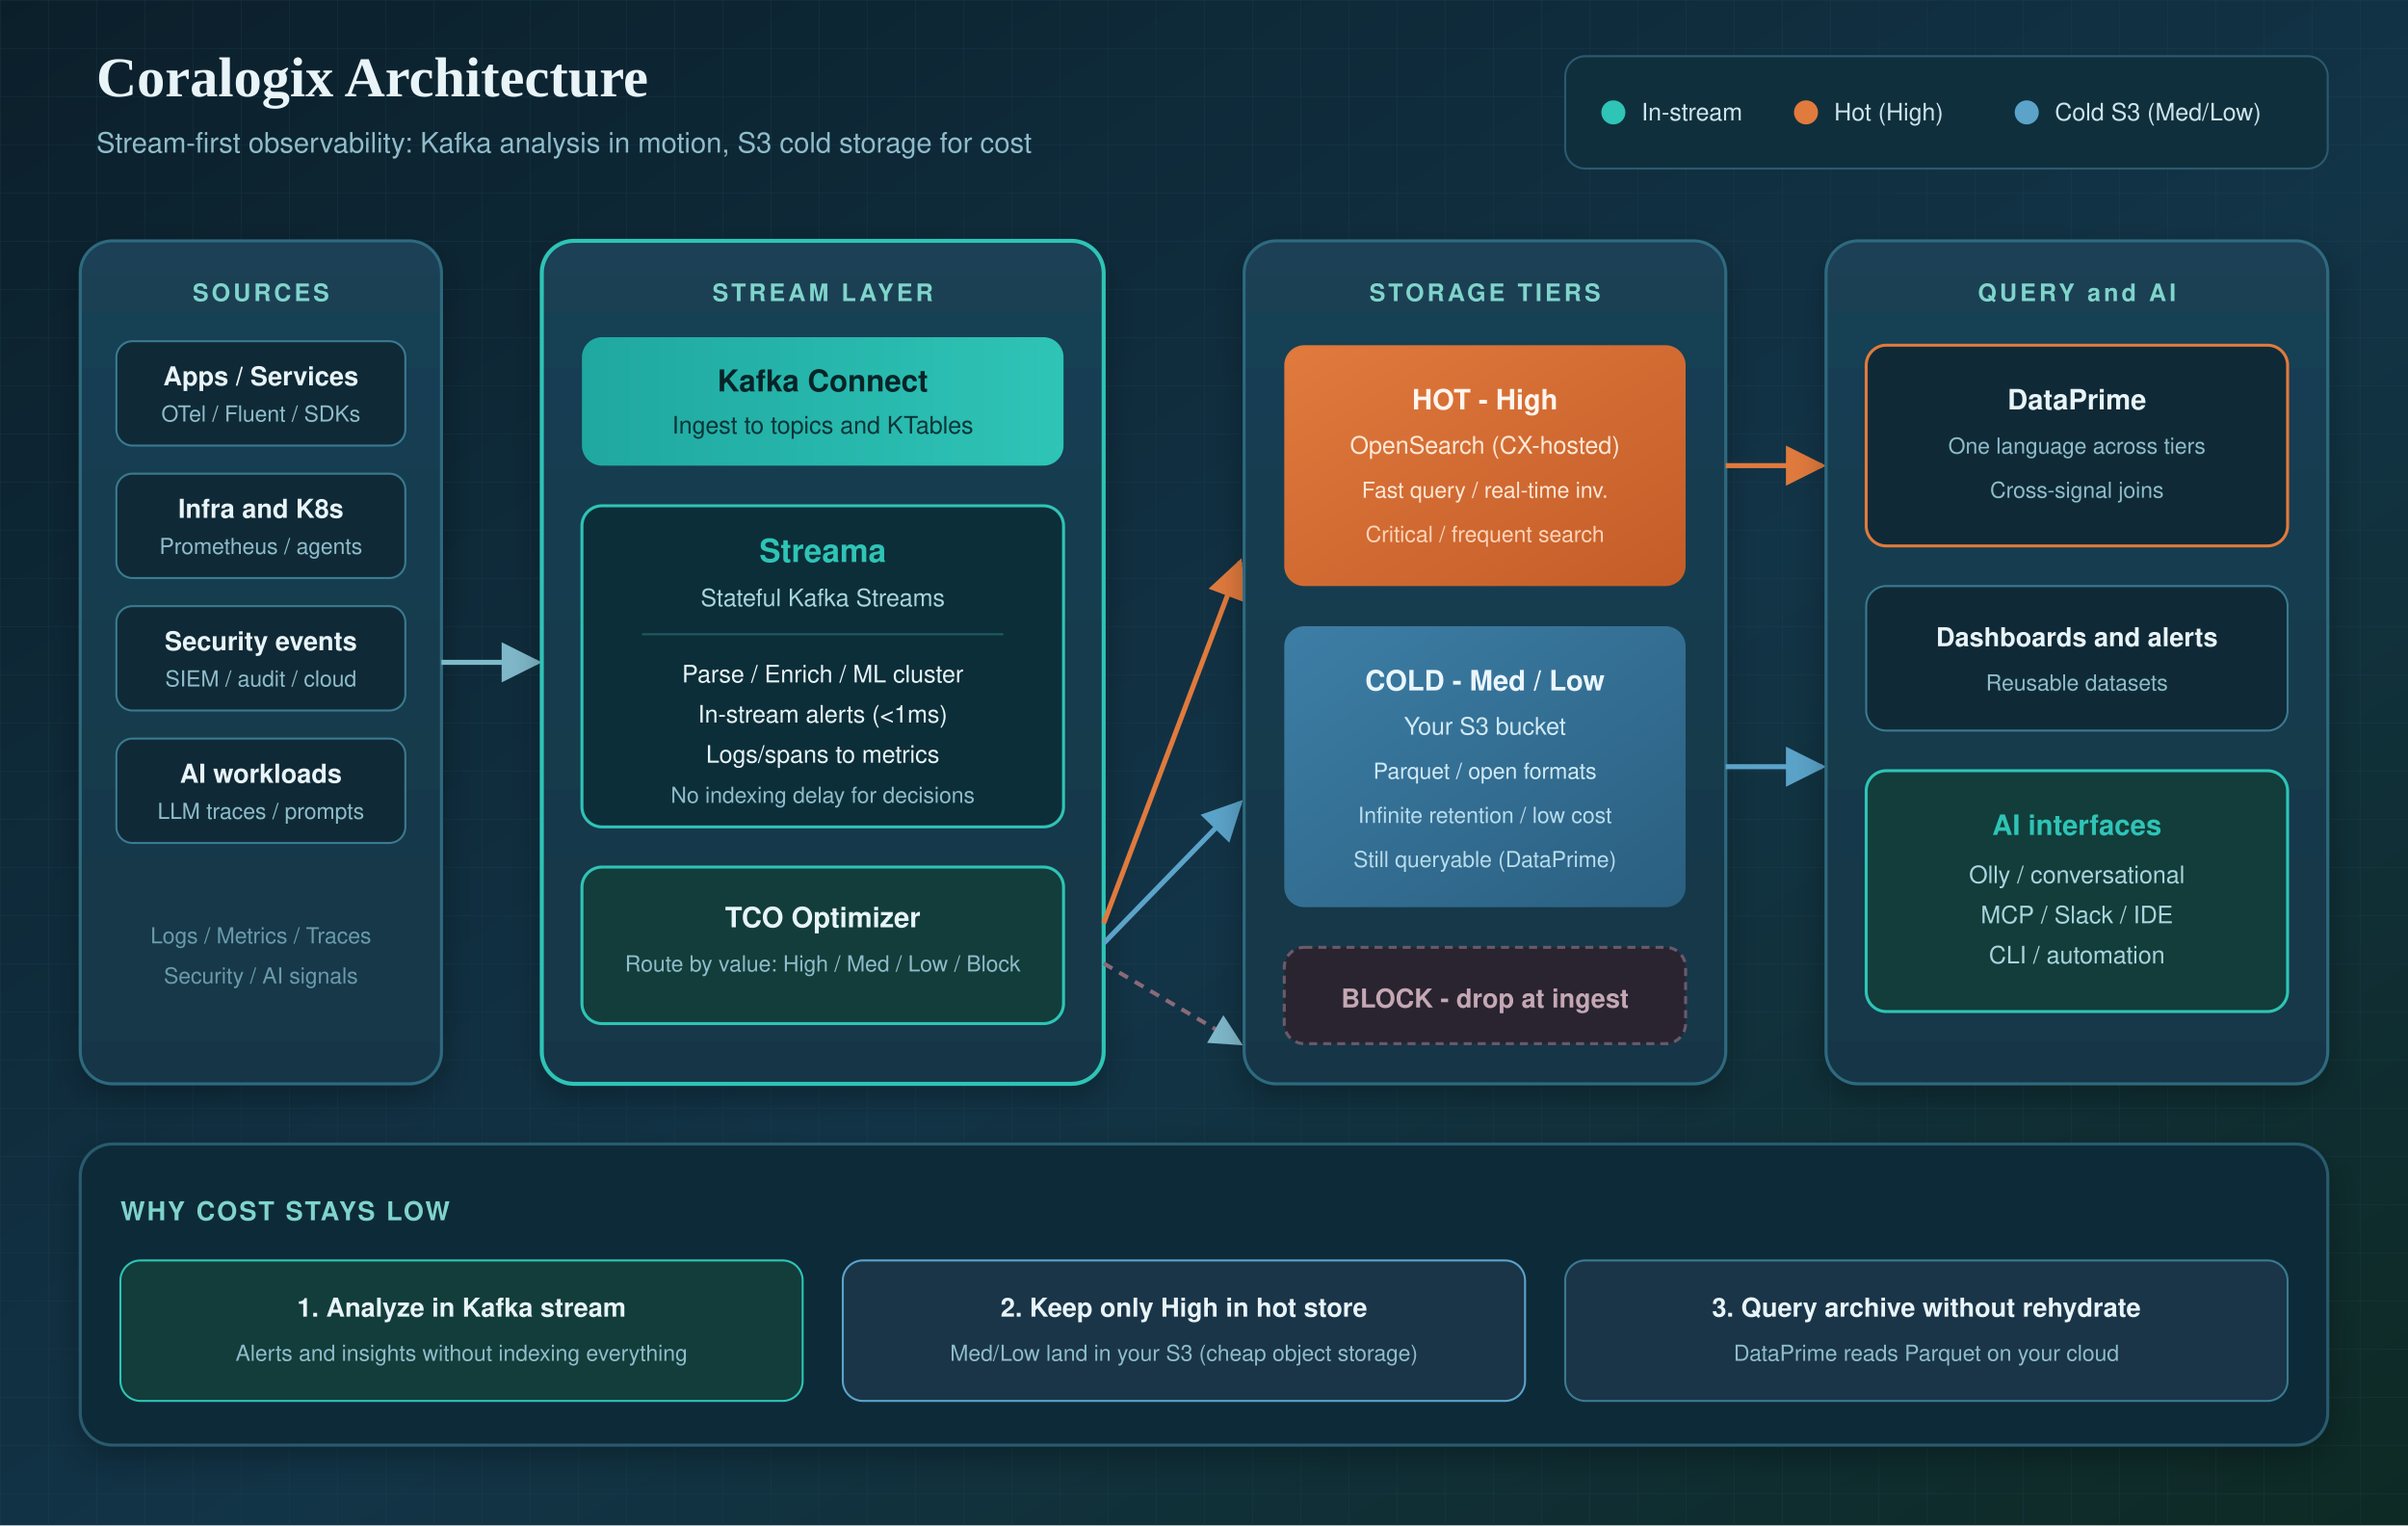
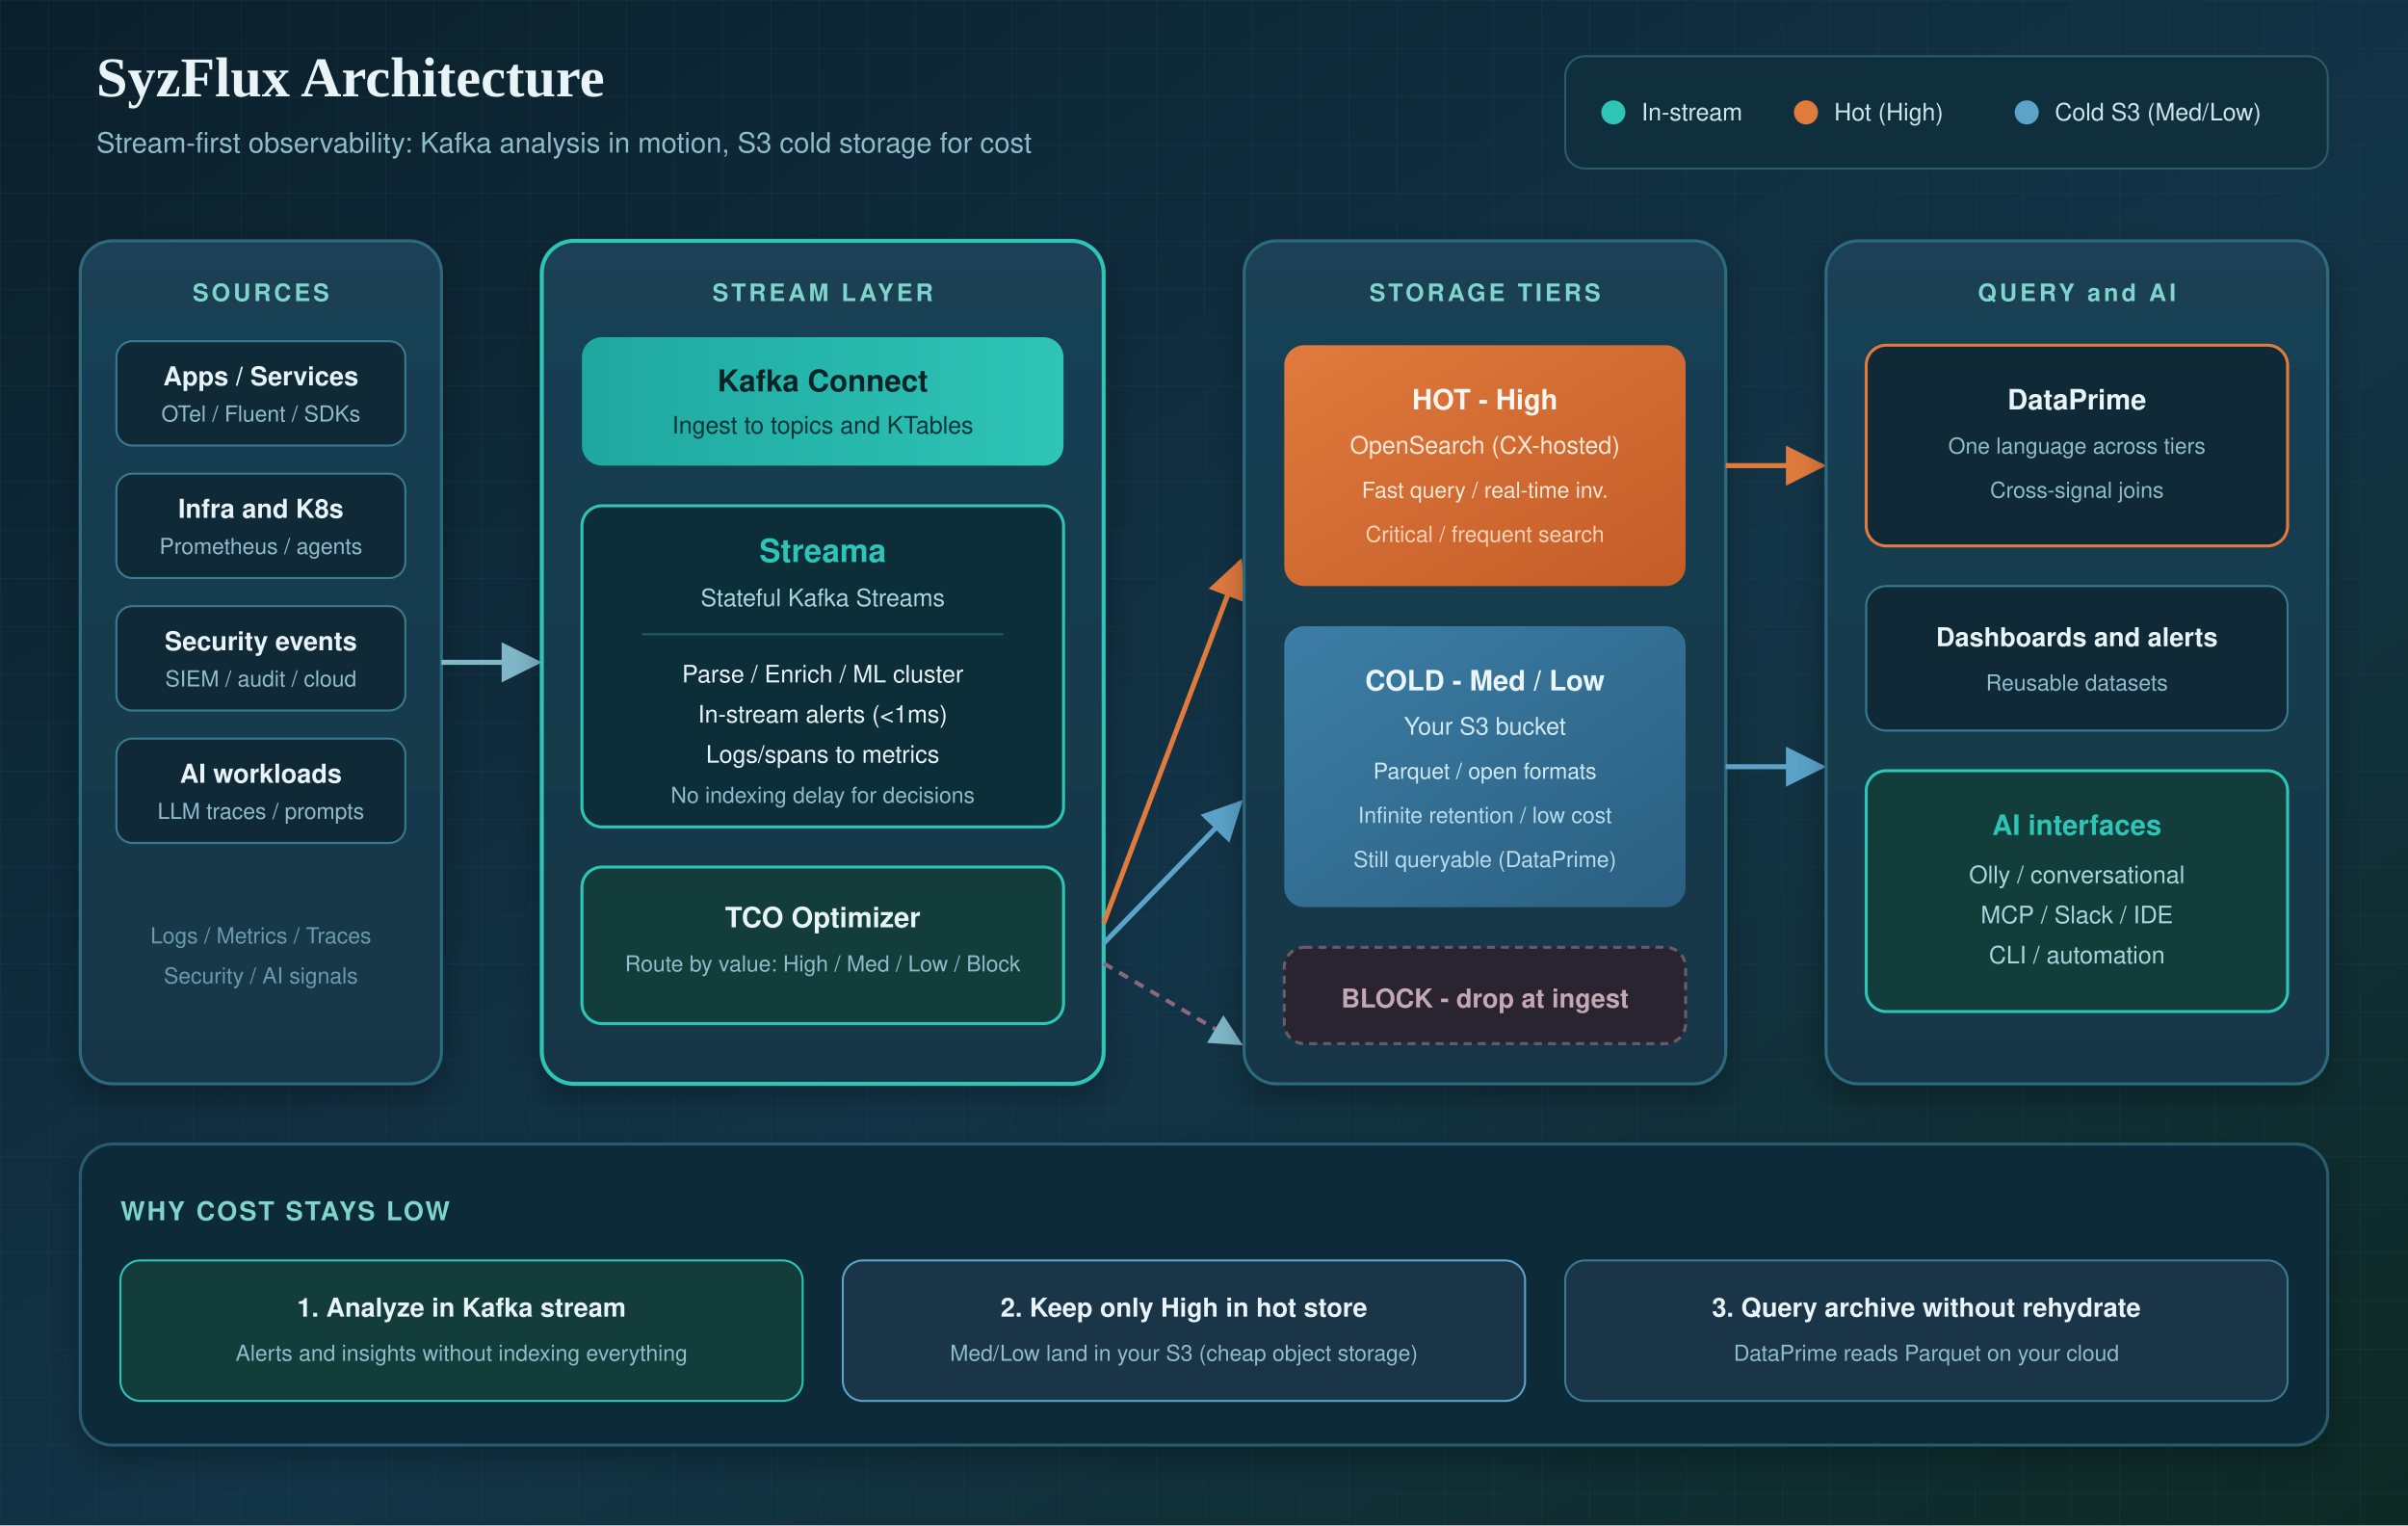
<svg xmlns="http://www.w3.org/2000/svg" viewBox="0 0 1200 760" role="img" aria-labelledby="title desc">
  <defs>
    <linearGradient id="bg" x1="0" y1="0" x2="1" y2="1">
      <stop offset="0%" stop-color="#0B1F2A" />
      <stop offset="55%" stop-color="#123447" />
      <stop offset="100%" stop-color="#0E2A24" />
    </linearGradient>
    <linearGradient id="panel" x1="0" y1="0" x2="0" y2="1">
      <stop offset="0%" stop-color="#1A4054" />
      <stop offset="100%" stop-color="#143647" />
    </linearGradient>
    <linearGradient id="stream" x1="0" y1="0" x2="1" y2="0">
      <stop offset="0%" stop-color="#1FA8A0" />
      <stop offset="100%" stop-color="#2EC4B6" />
    </linearGradient>
    <linearGradient id="hot" x1="0" y1="0" x2="1" y2="1">
      <stop offset="0%" stop-color="#E07A3D" />
      <stop offset="100%" stop-color="#C45C28" />
    </linearGradient>
    <linearGradient id="cold" x1="0" y1="0" x2="1" y2="1">
      <stop offset="0%" stop-color="#3D7EA6" />
      <stop offset="100%" stop-color="#2A5F80" />
    </linearGradient>
    <marker id="arrow" viewBox="0 0 10 10" refX="9" refY="5" markerWidth="8" markerHeight="8" orient="auto-start-reverse">
      <path d="M 0 0 L 10 5 L 0 10 z" fill="#7FB8C9" />
    </marker>
    <marker id="arrowHot" viewBox="0 0 10 10" refX="9" refY="5" markerWidth="8" markerHeight="8" orient="auto-start-reverse">
      <path d="M 0 0 L 10 5 L 0 10 z" fill="#E07A3D" />
    </marker>
    <marker id="arrowCold" viewBox="0 0 10 10" refX="9" refY="5" markerWidth="8" markerHeight="8" orient="auto-start-reverse">
      <path d="M 0 0 L 10 5 L 0 10 z" fill="#5BA3C9" />
    </marker>
    <filter id="softShadow" x="-10%" y="-10%" width="120%" height="130%">
      <feDropShadow dx="0" dy="6" stdDeviation="8" flood-color="#000000" flood-opacity="0.28" />
    </filter>
    <pattern id="grid" width="24" height="24" patternUnits="userSpaceOnUse">
      <path d="M 24 0 L 0 0 0 24" fill="none" stroke="#1E4A5C" stroke-width="0.6" opacity="0.35" />
    </pattern>
  </defs>
  <rect width="1200" height="760" fill="url(#bg)" />
  <rect width="1200" height="760" fill="url(#grid)" />
-   <text x="48" y="48" fill="#E8F4F8" font-family="Georgia, 'Times New Roman', serif" font-size="28" font-weight="700">Coralogix Architecture</text>
+   <text x="48" y="48" fill="#E8F4F8" font-family="Georgia, 'Times New Roman', serif" font-size="28" font-weight="700">SyzFlux Architecture</text>
  <text x="48" y="76" fill="#8FBCCB" font-family="Helvetica, Arial, sans-serif" font-size="14">Stream-first observability: Kafka analysis in motion, S3 cold storage for cost</text>
  <g transform="translate(780, 28)">
    <rect x="0" y="0" width="380" height="56" rx="10" fill="#102F3C" stroke="#2A5A6E" stroke-width="1" />
    <circle cx="24" cy="28" r="6" fill="#2EC4B6" />
    <text x="38" y="32" fill="#CDE4EC" font-family="Helvetica, Arial, sans-serif" font-size="12">In-stream</text>
    <circle cx="120" cy="28" r="6" fill="#E07A3D" />
    <text x="134" y="32" fill="#CDE4EC" font-family="Helvetica, Arial, sans-serif" font-size="12">Hot (High)</text>
    <circle cx="230" cy="28" r="6" fill="#5BA3C9" />
    <text x="244" y="32" fill="#CDE4EC" font-family="Helvetica, Arial, sans-serif" font-size="12">Cold S3 (Med/Low)</text>
  </g>
  <g filter="url(#softShadow)">
    <rect x="40" y="120" width="180" height="420" rx="16" fill="url(#panel)" stroke="#2F6A7F" stroke-width="1.5" />
  </g>
  <text x="130" y="150" text-anchor="middle" fill="#7FD4CC" font-family="Helvetica, Arial, sans-serif" font-size="12" font-weight="700" letter-spacing="1.5">SOURCES</text>
  <g>
    <rect x="58" y="170" width="144" height="52" rx="8" fill="#0F2A36" stroke="#3A7A90" />
    <text x="130" y="192" text-anchor="middle" fill="#E8F4F8" font-family="Helvetica, Arial, sans-serif" font-size="13" font-weight="600">Apps / Services</text>
    <text x="130" y="210" text-anchor="middle" fill="#8FBCCB" font-family="Helvetica, Arial, sans-serif" font-size="11">OTel / Fluent / SDKs</text>
  </g>
  <g>
    <rect x="58" y="236" width="144" height="52" rx="8" fill="#0F2A36" stroke="#3A7A90" />
    <text x="130" y="258" text-anchor="middle" fill="#E8F4F8" font-family="Helvetica, Arial, sans-serif" font-size="13" font-weight="600">Infra and K8s</text>
    <text x="130" y="276" text-anchor="middle" fill="#8FBCCB" font-family="Helvetica, Arial, sans-serif" font-size="11">Prometheus / agents</text>
  </g>
  <g>
    <rect x="58" y="302" width="144" height="52" rx="8" fill="#0F2A36" stroke="#3A7A90" />
    <text x="130" y="324" text-anchor="middle" fill="#E8F4F8" font-family="Helvetica, Arial, sans-serif" font-size="13" font-weight="600">Security events</text>
    <text x="130" y="342" text-anchor="middle" fill="#8FBCCB" font-family="Helvetica, Arial, sans-serif" font-size="11">SIEM / audit / cloud</text>
  </g>
  <g>
    <rect x="58" y="368" width="144" height="52" rx="8" fill="#0F2A36" stroke="#3A7A90" />
    <text x="130" y="390" text-anchor="middle" fill="#E8F4F8" font-family="Helvetica, Arial, sans-serif" font-size="13" font-weight="600">AI workloads</text>
    <text x="130" y="408" text-anchor="middle" fill="#8FBCCB" font-family="Helvetica, Arial, sans-serif" font-size="11">LLM traces / prompts</text>
  </g>
  <text x="130" y="470" text-anchor="middle" fill="#6A9AAB" font-family="Helvetica, Arial, sans-serif" font-size="11">Logs / Metrics / Traces</text>
  <text x="130" y="490" text-anchor="middle" fill="#6A9AAB" font-family="Helvetica, Arial, sans-serif" font-size="11">Security / AI signals</text>
  <path d="M 220 330 L 268 330" stroke="#7FB8C9" stroke-width="2.5" fill="none" marker-end="url(#arrow)" />
  <g filter="url(#softShadow)">
    <rect x="270" y="120" width="280" height="420" rx="16" fill="url(#panel)" stroke="#2EC4B6" stroke-width="2" />
  </g>
  <text x="410" y="150" text-anchor="middle" fill="#7FD4CC" font-family="Helvetica, Arial, sans-serif" font-size="12" font-weight="700" letter-spacing="1.5">STREAM LAYER</text>
  <g>
    <rect x="290" y="168" width="240" height="64" rx="10" fill="url(#stream)" />
    <text x="410" y="195" text-anchor="middle" fill="#062428" font-family="Helvetica, Arial, sans-serif" font-size="15" font-weight="700">Kafka Connect</text>
    <text x="410" y="216" text-anchor="middle" fill="#0A3538" font-family="Helvetica, Arial, sans-serif" font-size="12">Ingest to topics and KTables</text>
  </g>
  <g>
    <rect x="290" y="252" width="240" height="160" rx="10" fill="#0C2E38" stroke="#2EC4B6" stroke-width="1.5" />
    <text x="410" y="280" text-anchor="middle" fill="#2EC4B6" font-family="Helvetica, Arial, sans-serif" font-size="16" font-weight="700">Streama</text>
    <text x="410" y="302" text-anchor="middle" fill="#A8D5DE" font-family="Helvetica, Arial, sans-serif" font-size="12">Stateful Kafka Streams</text>
    <line x1="320" y1="316" x2="500" y2="316" stroke="#1F5A66" stroke-width="1" />
    <text x="410" y="340" text-anchor="middle" fill="#E8F4F8" font-family="Helvetica, Arial, sans-serif" font-size="12">Parse / Enrich / ML cluster</text>
    <text x="410" y="360" text-anchor="middle" fill="#E8F4F8" font-family="Helvetica, Arial, sans-serif" font-size="12">In-stream alerts (&lt;1ms)</text>
    <text x="410" y="380" text-anchor="middle" fill="#E8F4F8" font-family="Helvetica, Arial, sans-serif" font-size="12">Logs/spans to metrics</text>
    <text x="410" y="400" text-anchor="middle" fill="#8FBCCB" font-family="Helvetica, Arial, sans-serif" font-size="11">No indexing delay for decisions</text>
  </g>
  <g>
    <rect x="290" y="432" width="240" height="78" rx="10" fill="#123D3A" stroke="#2EC4B6" stroke-width="1.5" />
    <text x="410" y="462" text-anchor="middle" fill="#E8F4F8" font-family="Helvetica, Arial, sans-serif" font-size="14" font-weight="700">TCO Optimizer</text>
    <text x="410" y="484" text-anchor="middle" fill="#8FBCCB" font-family="Helvetica, Arial, sans-serif" font-size="11">Route by value: High / Med / Low / Block</text>
  </g>
  <path d="M 550 460 L 618 280" stroke="#E07A3D" stroke-width="2.5" fill="none" marker-end="url(#arrowHot)" />
  <path d="M 550 470 L 618 400" stroke="#5BA3C9" stroke-width="2.5" fill="none" marker-end="url(#arrowCold)" />
  <path d="M 550 480 L 618 520" stroke="#8A6A7A" stroke-width="2" stroke-dasharray="5 4" fill="none" marker-end="url(#arrow)" />
  <g filter="url(#softShadow)">
    <rect x="620" y="120" width="240" height="420" rx="16" fill="url(#panel)" stroke="#2F6A7F" stroke-width="1.5" />
  </g>
  <text x="740" y="150" text-anchor="middle" fill="#7FD4CC" font-family="Helvetica, Arial, sans-serif" font-size="12" font-weight="700" letter-spacing="1.5">STORAGE TIERS</text>
  <g>
    <rect x="640" y="172" width="200" height="120" rx="10" fill="url(#hot)" />
    <text x="740" y="204" text-anchor="middle" fill="#FFF5EE" font-family="Helvetica, Arial, sans-serif" font-size="14" font-weight="700">HOT - High</text>
    <text x="740" y="226" text-anchor="middle" fill="#FFE8D6" font-family="Helvetica, Arial, sans-serif" font-size="12">OpenSearch (CX-hosted)</text>
    <text x="740" y="248" text-anchor="middle" fill="#FFE8D6" font-family="Helvetica, Arial, sans-serif" font-size="11">Fast query / real-time inv.</text>
    <text x="740" y="270" text-anchor="middle" fill="#FFD4B8" font-family="Helvetica, Arial, sans-serif" font-size="11">Critical / frequent search</text>
  </g>
  <g>
    <rect x="640" y="312" width="200" height="140" rx="10" fill="url(#cold)" />
    <text x="740" y="344" text-anchor="middle" fill="#EAF6FC" font-family="Helvetica, Arial, sans-serif" font-size="14" font-weight="700">COLD - Med / Low</text>
    <text x="740" y="366" text-anchor="middle" fill="#D0EAF5" font-family="Helvetica, Arial, sans-serif" font-size="12">Your S3 bucket</text>
    <text x="740" y="388" text-anchor="middle" fill="#D0EAF5" font-family="Helvetica, Arial, sans-serif" font-size="11">Parquet / open formats</text>
    <text x="740" y="410" text-anchor="middle" fill="#B8DCEB" font-family="Helvetica, Arial, sans-serif" font-size="11">Infinite retention / low cost</text>
    <text x="740" y="432" text-anchor="middle" fill="#B8DCEB" font-family="Helvetica, Arial, sans-serif" font-size="11">Still queryable (DataPrime)</text>
  </g>
  <g>
    <rect x="640" y="472" width="200" height="48" rx="10" fill="#2A2430" stroke="#6A5A6A" stroke-width="1.5" stroke-dasharray="4 3" />
    <text x="740" y="502" text-anchor="middle" fill="#C4A8B4" font-family="Helvetica, Arial, sans-serif" font-size="13" font-weight="600">BLOCK - drop at ingest</text>
  </g>
  <path d="M 860 232 L 908 232" stroke="#E07A3D" stroke-width="2.5" fill="none" marker-end="url(#arrowHot)" />
  <path d="M 860 382 L 908 382" stroke="#5BA3C9" stroke-width="2.5" fill="none" marker-end="url(#arrowCold)" />
  <g filter="url(#softShadow)">
    <rect x="910" y="120" width="250" height="420" rx="16" fill="url(#panel)" stroke="#2F6A7F" stroke-width="1.5" />
  </g>
  <text x="1035" y="150" text-anchor="middle" fill="#7FD4CC" font-family="Helvetica, Arial, sans-serif" font-size="12" font-weight="700" letter-spacing="1.5">QUERY and AI</text>
  <g>
    <rect x="930" y="172" width="210" height="100" rx="10" fill="#0F2A36" stroke="#E07A3D" stroke-width="1.5" />
    <text x="1035" y="204" text-anchor="middle" fill="#E8F4F8" font-family="Helvetica, Arial, sans-serif" font-size="14" font-weight="700">DataPrime</text>
    <text x="1035" y="226" text-anchor="middle" fill="#8FBCCB" font-family="Helvetica, Arial, sans-serif" font-size="11">One language across tiers</text>
    <text x="1035" y="248" text-anchor="middle" fill="#8FBCCB" font-family="Helvetica, Arial, sans-serif" font-size="11">Cross-signal joins</text>
  </g>
  <g>
    <rect x="930" y="292" width="210" height="72" rx="10" fill="#0F2A36" stroke="#3A7A90" />
    <text x="1035" y="322" text-anchor="middle" fill="#E8F4F8" font-family="Helvetica, Arial, sans-serif" font-size="13" font-weight="600">Dashboards and alerts</text>
    <text x="1035" y="344" text-anchor="middle" fill="#8FBCCB" font-family="Helvetica, Arial, sans-serif" font-size="11">Reusable datasets</text>
  </g>
  <g>
    <rect x="930" y="384" width="210" height="120" rx="10" fill="#123D3A" stroke="#2EC4B6" stroke-width="1.5" />
    <text x="1035" y="416" text-anchor="middle" fill="#2EC4B6" font-family="Helvetica, Arial, sans-serif" font-size="14" font-weight="700">AI interfaces</text>
    <text x="1035" y="440" text-anchor="middle" fill="#A8D5DE" font-family="Helvetica, Arial, sans-serif" font-size="12">Olly / conversational</text>
    <text x="1035" y="460" text-anchor="middle" fill="#A8D5DE" font-family="Helvetica, Arial, sans-serif" font-size="12">MCP / Slack / IDE</text>
    <text x="1035" y="480" text-anchor="middle" fill="#A8D5DE" font-family="Helvetica, Arial, sans-serif" font-size="12">CLI / automation</text>
  </g>
  <g filter="url(#softShadow)">
    <rect x="40" y="570" width="1120" height="150" rx="16" fill="#0E2C38" stroke="#2A5A6E" stroke-width="1.5" />
  </g>
  <text x="60" y="608" fill="#7FD4CC" font-family="Helvetica, Arial, sans-serif" font-size="13" font-weight="700" letter-spacing="1">WHY COST STAYS LOW</text>
  <g>
    <rect x="60" y="628" width="340" height="70" rx="10" fill="#123D3A" stroke="#2EC4B6" />
    <text x="230" y="656" text-anchor="middle" fill="#E8F4F8" font-family="Helvetica, Arial, sans-serif" font-size="13" font-weight="600">1. Analyze in Kafka stream</text>
    <text x="230" y="678" text-anchor="middle" fill="#8FBCCB" font-family="Helvetica, Arial, sans-serif" font-size="11">Alerts and insights without indexing everything</text>
  </g>
  <g>
    <rect x="420" y="628" width="340" height="70" rx="10" fill="#1A3548" stroke="#5BA3C9" />
    <text x="590" y="656" text-anchor="middle" fill="#E8F4F8" font-family="Helvetica, Arial, sans-serif" font-size="13" font-weight="600">2. Keep only High in hot store</text>
    <text x="590" y="678" text-anchor="middle" fill="#8FBCCB" font-family="Helvetica, Arial, sans-serif" font-size="11">Med/Low land in your S3 (cheap object storage)</text>
  </g>
  <g>
    <rect x="780" y="628" width="360" height="70" rx="10" fill="#1A3548" stroke="#3A7A90" />
    <text x="960" y="656" text-anchor="middle" fill="#E8F4F8" font-family="Helvetica, Arial, sans-serif" font-size="13" font-weight="600">3. Query archive without rehydrate</text>
    <text x="960" y="678" text-anchor="middle" fill="#8FBCCB" font-family="Helvetica, Arial, sans-serif" font-size="11">DataPrime reads Parquet on your cloud</text>
  </g>
</svg>
